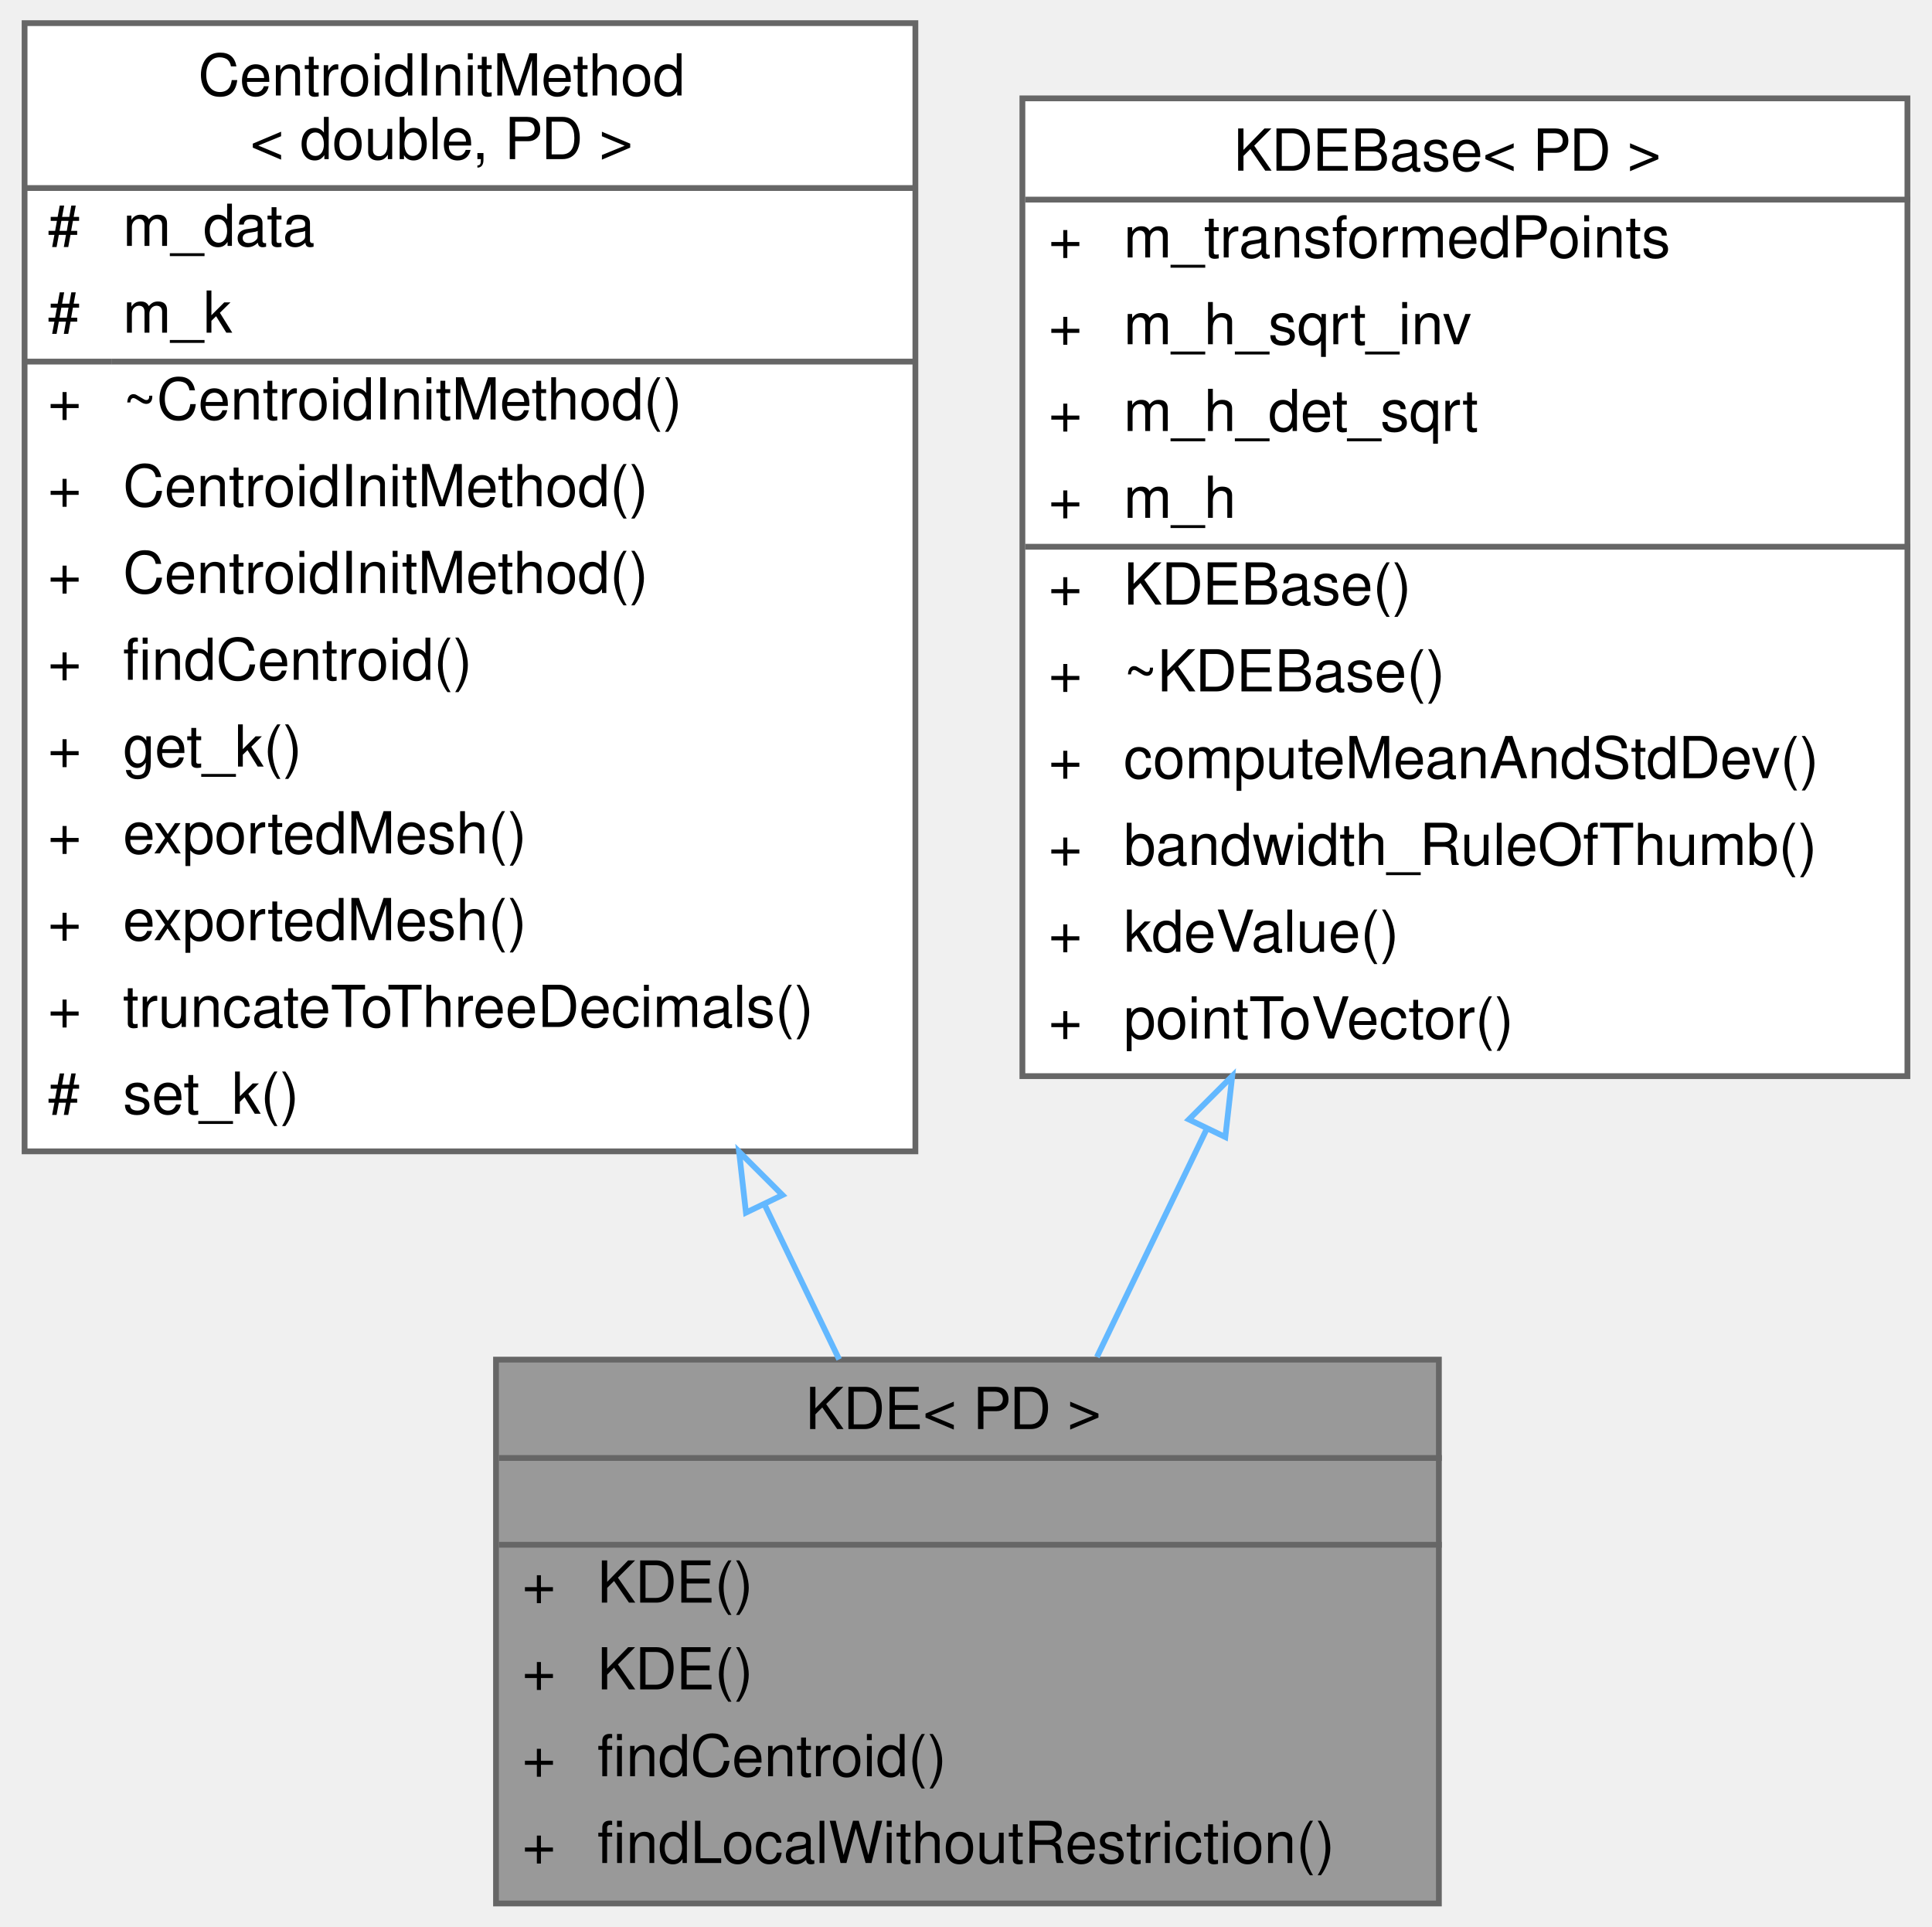
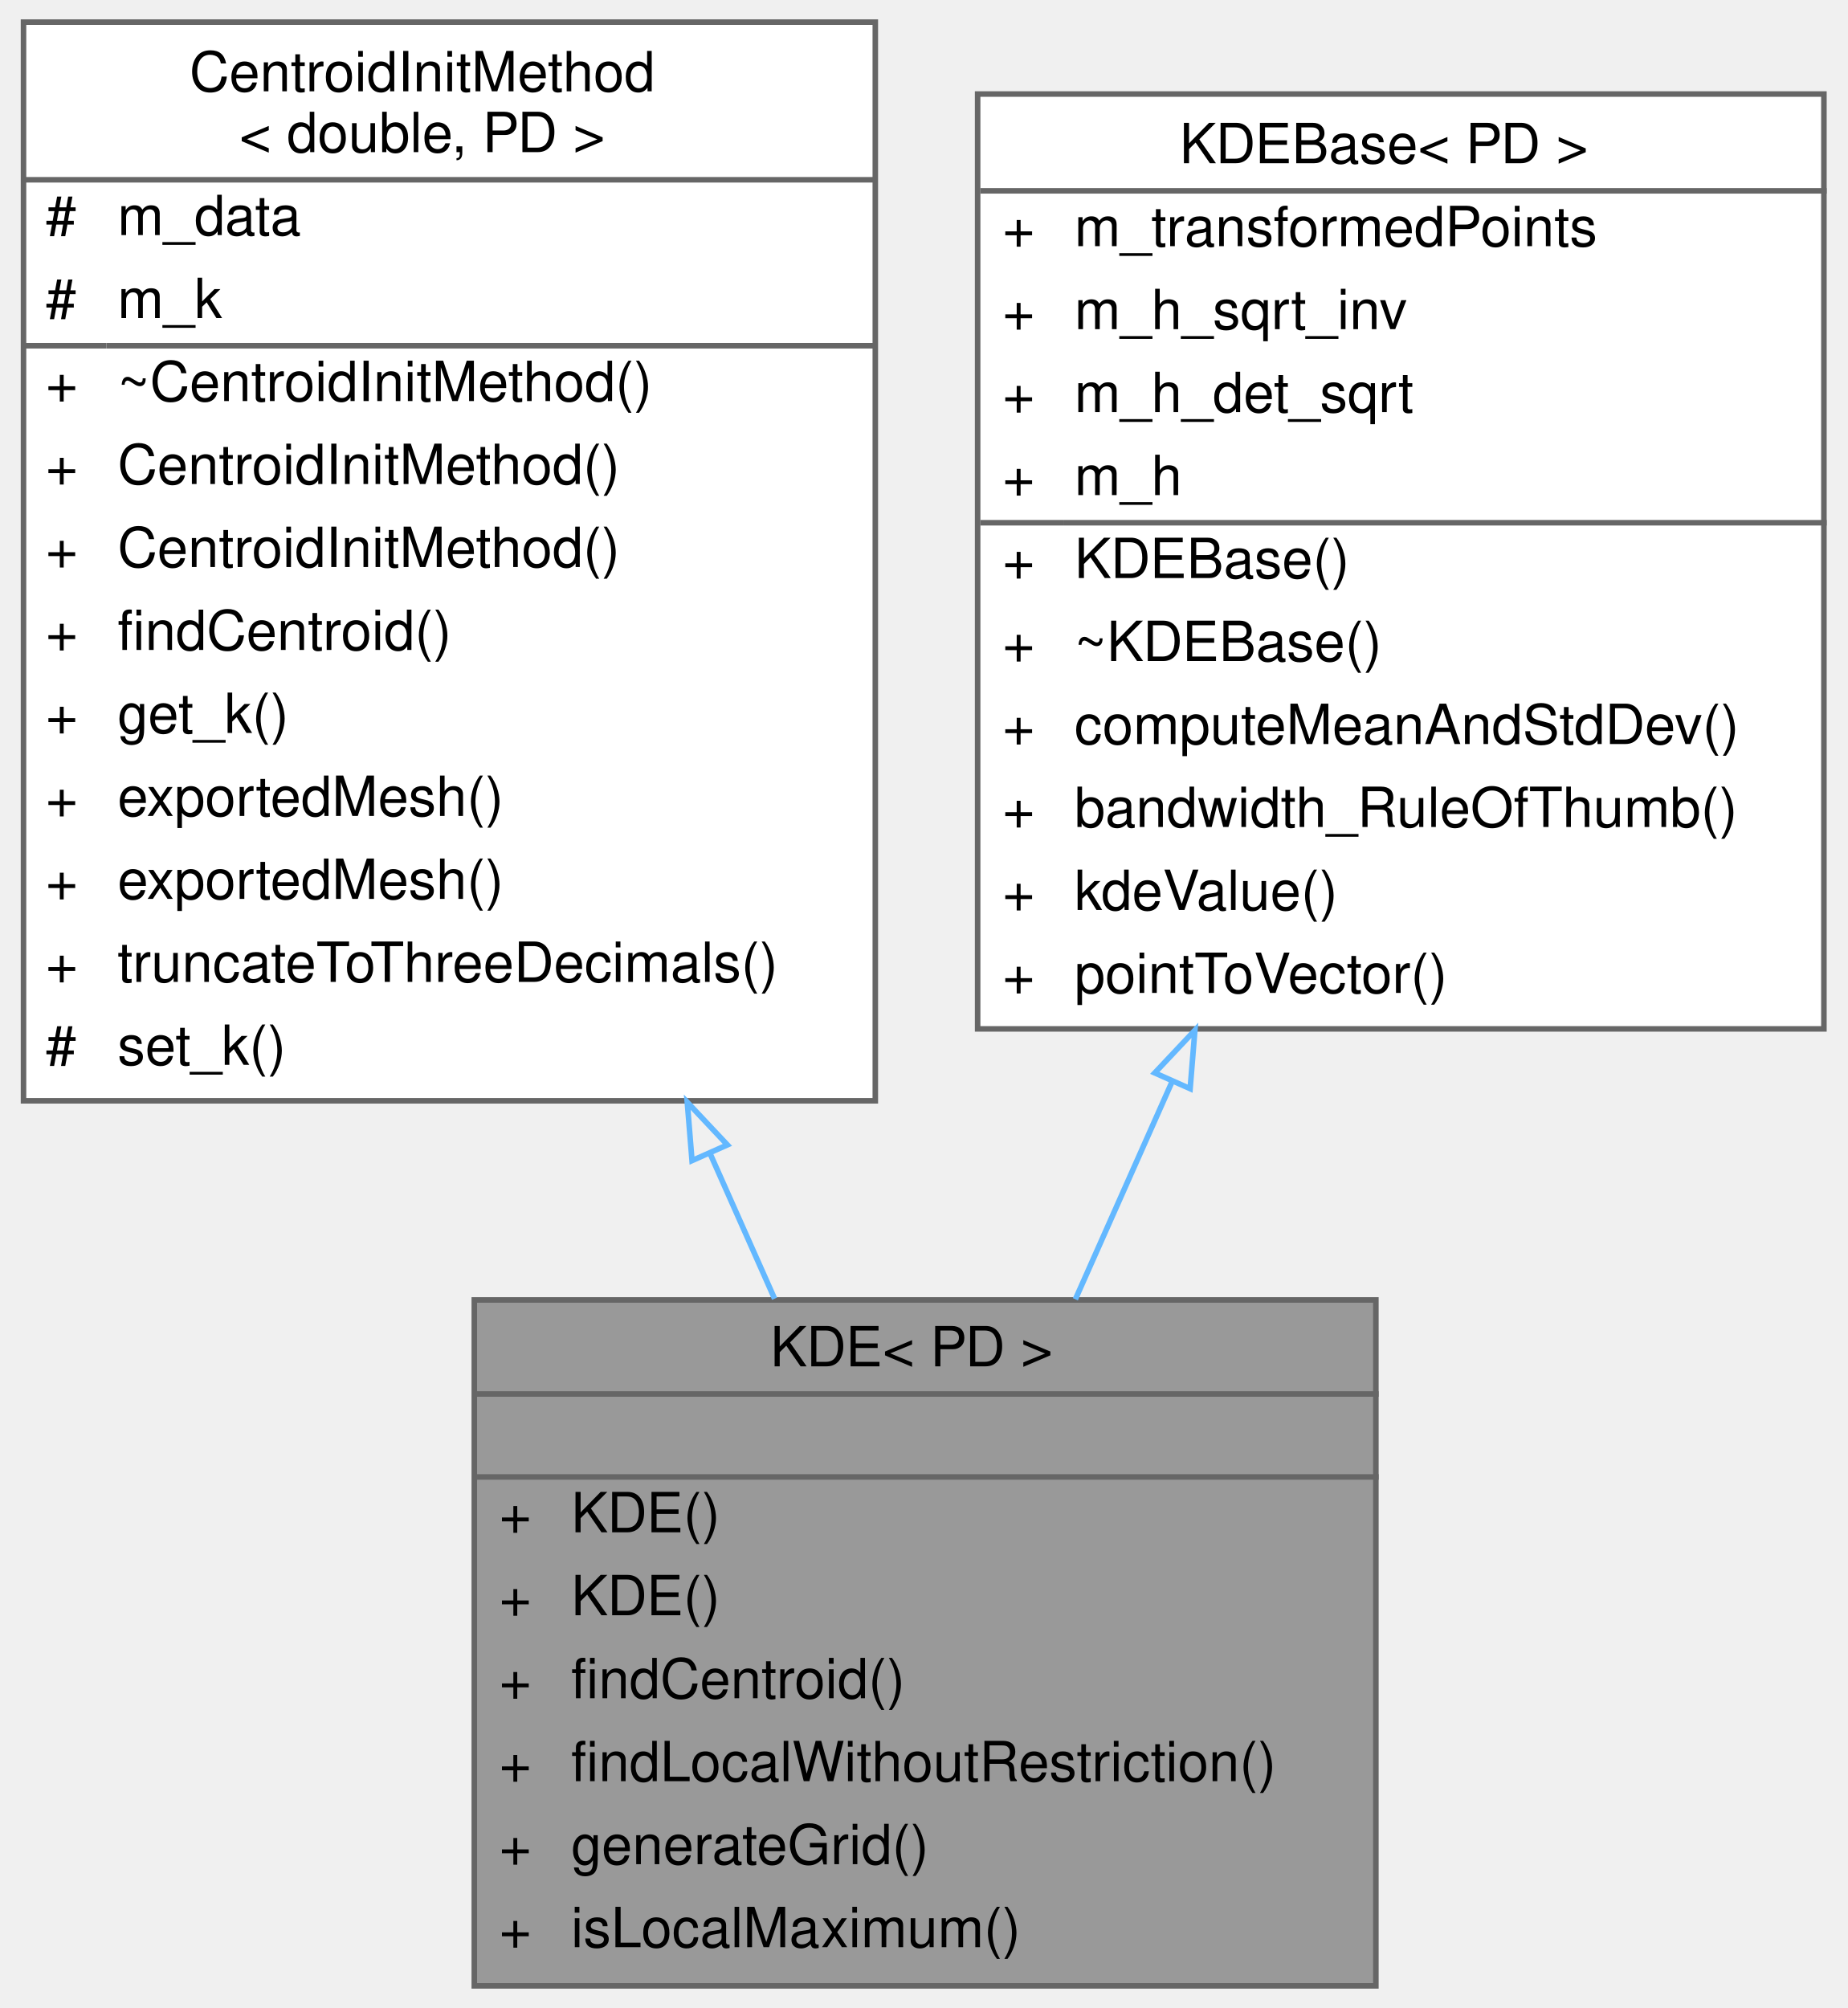
- <svg xmlns="http://www.w3.org/2000/svg" xmlns:xlink="http://www.w3.org/1999/xlink" width="334pt" height="333pt" viewBox="0.00 0.00 333.50 333.00">
-   <g id="graph0" class="graph" transform="scale(1 1) rotate(0) translate(4 329)">
+ <svg xmlns="http://www.w3.org/2000/svg" xmlns:xlink="http://www.w3.org/1999/xlink" width="334pt" height="363pt" viewBox="0.00 0.00 333.50 363.00">
+   <g id="graph0" class="graph" transform="scale(1 1) rotate(0) translate(4 359)">
    <g id="Node000001" class="node">
      <g id="a_Node000001">
        <a xlink:title="Implements Kernel Density Estimation (KDE) for centroid initialization.">
-           <polygon fill="#999999" stroke="transparent" points="244.5,-94 81.5,-94 81.5,0 244.5,0 244.5,-94" />
-           <text text-anchor="start" x="135" y="-82" font-family="Helvetica,sans-Serif" font-size="10.00">KDE&lt; PD &gt;</text>
-           <text text-anchor="start" x="161.5" y="-67" font-family="Helvetica,sans-Serif" font-size="10.00"> </text>
+           <polygon fill="#999999" stroke="transparent" points="244.5,-124 81.5,-124 81.5,0 244.5,0 244.5,-124" />
+           <text text-anchor="start" x="135" y="-112" font-family="Helvetica,sans-Serif" font-size="10.00">KDE&lt; PD &gt;</text>
+           <text text-anchor="start" x="161.5" y="-97" font-family="Helvetica,sans-Serif" font-size="10.00"> </text>
+           <text text-anchor="start" x="86" y="-82" font-family="Helvetica,sans-Serif" font-size="10.00">+</text>
+           <text text-anchor="start" x="99" y="-82" font-family="Helvetica,sans-Serif" font-size="10.00">KDE()</text>
+           <text text-anchor="start" x="86" y="-67" font-family="Helvetica,sans-Serif" font-size="10.00">+</text>
+           <text text-anchor="start" x="99" y="-67" font-family="Helvetica,sans-Serif" font-size="10.00">KDE()</text>
          <text text-anchor="start" x="86" y="-52" font-family="Helvetica,sans-Serif" font-size="10.00">+</text>
-           <text text-anchor="start" x="99" y="-52" font-family="Helvetica,sans-Serif" font-size="10.00">KDE()</text>
+           <text text-anchor="start" x="99" y="-52" font-family="Helvetica,sans-Serif" font-size="10.00">findCentroid()</text>
          <text text-anchor="start" x="86" y="-37" font-family="Helvetica,sans-Serif" font-size="10.00">+</text>
-           <text text-anchor="start" x="99" y="-37" font-family="Helvetica,sans-Serif" font-size="10.00">KDE()</text>
+           <text text-anchor="start" x="99" y="-37" font-family="Helvetica,sans-Serif" font-size="10.00">findLocalWithoutRestriction()</text>
          <text text-anchor="start" x="86" y="-22" font-family="Helvetica,sans-Serif" font-size="10.00">+</text>
-           <text text-anchor="start" x="99" y="-22" font-family="Helvetica,sans-Serif" font-size="10.00">findCentroid()</text>
+           <text text-anchor="start" x="99" y="-22" font-family="Helvetica,sans-Serif" font-size="10.00">generateGrid()</text>
          <text text-anchor="start" x="86" y="-7" font-family="Helvetica,sans-Serif" font-size="10.00">+</text>
-           <text text-anchor="start" x="99" y="-7" font-family="Helvetica,sans-Serif" font-size="10.00">findLocalWithoutRestriction()</text>
-           <polygon fill="#666666" stroke="#666666" points="82,-77 82,-77 245,-77 245,-77 82,-77" />
-           <polygon fill="#666666" stroke="#666666" points="82,-62 82,-62 245,-62 245,-62 82,-62" />
-           <polygon fill="none" stroke="#666666" points="81.5,0 81.5,-94 244.5,-94 244.5,0 81.5,0" />
+           <text text-anchor="start" x="99" y="-7" font-family="Helvetica,sans-Serif" font-size="10.00">isLocalMaximum()</text>
+           <polygon fill="#666666" stroke="#666666" points="82,-107 82,-107 245,-107 245,-107 82,-107" />
+           <polygon fill="#666666" stroke="#666666" points="82,-92 82,-92 245,-92 245,-92 82,-92" />
+           <polygon fill="none" stroke="#666666" points="81.5,0 81.5,-124 244.5,-124 244.5,0 81.5,0" />
        </a>
      </g>
    </g>
    <g id="Node000002" class="node">
      <g id="a_Node000002">
        <a xlink:href="classCentroidInitMethod.html" target="_top" xlink:title=" ">
-           <polygon fill="white" stroke="transparent" points="154,-325 0,-325 0,-130 154,-130 154,-325" />
-           <text text-anchor="start" x="30" y="-312.5" font-family="Helvetica,sans-Serif" font-size="10.00">CentroidInitMethod</text>
-           <text text-anchor="start" x="39" y="-301.5" font-family="Helvetica,sans-Serif" font-size="10.00">&lt; double, PD &gt;</text>
-           <text text-anchor="start" x="4" y="-286.5" font-family="Helvetica,sans-Serif" font-size="10.00">#</text>
-           <text text-anchor="start" x="17" y="-286.5" font-family="Helvetica,sans-Serif" font-size="10.00">m_data</text>
-           <text text-anchor="start" x="4" y="-271.5" font-family="Helvetica,sans-Serif" font-size="10.00">#</text>
-           <text text-anchor="start" x="17" y="-271.5" font-family="Helvetica,sans-Serif" font-size="10.00">m_k</text>
+           <polygon fill="white" stroke="transparent" points="154,-355 0,-355 0,-160 154,-160 154,-355" />
+           <text text-anchor="start" x="30" y="-342.5" font-family="Helvetica,sans-Serif" font-size="10.00">CentroidInitMethod</text>
+           <text text-anchor="start" x="39" y="-331.5" font-family="Helvetica,sans-Serif" font-size="10.00">&lt; double, PD &gt;</text>
+           <text text-anchor="start" x="4" y="-316.5" font-family="Helvetica,sans-Serif" font-size="10.00">#</text>
+           <text text-anchor="start" x="17" y="-316.5" font-family="Helvetica,sans-Serif" font-size="10.00">m_data</text>
+           <text text-anchor="start" x="4" y="-301.5" font-family="Helvetica,sans-Serif" font-size="10.00">#</text>
+           <text text-anchor="start" x="17" y="-301.5" font-family="Helvetica,sans-Serif" font-size="10.00">m_k</text>
+           <text text-anchor="start" x="4" y="-286.5" font-family="Helvetica,sans-Serif" font-size="10.00">+</text>
+           <text text-anchor="start" x="17" y="-286.5" font-family="Helvetica,sans-Serif" font-size="10.00">~CentroidInitMethod()</text>
+           <text text-anchor="start" x="4" y="-271.5" font-family="Helvetica,sans-Serif" font-size="10.00">+</text>
+           <text text-anchor="start" x="17" y="-271.5" font-family="Helvetica,sans-Serif" font-size="10.00">CentroidInitMethod()</text>
          <text text-anchor="start" x="4" y="-256.5" font-family="Helvetica,sans-Serif" font-size="10.00">+</text>
-           <text text-anchor="start" x="17" y="-256.5" font-family="Helvetica,sans-Serif" font-size="10.00">~CentroidInitMethod()</text>
+           <text text-anchor="start" x="17" y="-256.5" font-family="Helvetica,sans-Serif" font-size="10.00">CentroidInitMethod()</text>
          <text text-anchor="start" x="4" y="-241.5" font-family="Helvetica,sans-Serif" font-size="10.00">+</text>
-           <text text-anchor="start" x="17" y="-241.5" font-family="Helvetica,sans-Serif" font-size="10.00">CentroidInitMethod()</text>
+           <text text-anchor="start" x="17" y="-241.5" font-family="Helvetica,sans-Serif" font-size="10.00">findCentroid()</text>
          <text text-anchor="start" x="4" y="-226.5" font-family="Helvetica,sans-Serif" font-size="10.00">+</text>
-           <text text-anchor="start" x="17" y="-226.5" font-family="Helvetica,sans-Serif" font-size="10.00">CentroidInitMethod()</text>
+           <text text-anchor="start" x="17" y="-226.5" font-family="Helvetica,sans-Serif" font-size="10.00">get_k()</text>
          <text text-anchor="start" x="4" y="-211.5" font-family="Helvetica,sans-Serif" font-size="10.00">+</text>
-           <text text-anchor="start" x="17" y="-211.5" font-family="Helvetica,sans-Serif" font-size="10.00">findCentroid()</text>
+           <text text-anchor="start" x="17" y="-211.5" font-family="Helvetica,sans-Serif" font-size="10.00">exportedMesh()</text>
          <text text-anchor="start" x="4" y="-196.5" font-family="Helvetica,sans-Serif" font-size="10.00">+</text>
-           <text text-anchor="start" x="17" y="-196.5" font-family="Helvetica,sans-Serif" font-size="10.00">get_k()</text>
+           <text text-anchor="start" x="17" y="-196.5" font-family="Helvetica,sans-Serif" font-size="10.00">exportedMesh()</text>
          <text text-anchor="start" x="4" y="-181.5" font-family="Helvetica,sans-Serif" font-size="10.00">+</text>
-           <text text-anchor="start" x="17" y="-181.5" font-family="Helvetica,sans-Serif" font-size="10.00">exportedMesh()</text>
-           <text text-anchor="start" x="4" y="-166.5" font-family="Helvetica,sans-Serif" font-size="10.00">+</text>
-           <text text-anchor="start" x="17" y="-166.5" font-family="Helvetica,sans-Serif" font-size="10.00">exportedMesh()</text>
-           <text text-anchor="start" x="4" y="-151.5" font-family="Helvetica,sans-Serif" font-size="10.00">+</text>
-           <text text-anchor="start" x="17" y="-151.5" font-family="Helvetica,sans-Serif" font-size="10.00">truncateToThreeDecimals()</text>
-           <text text-anchor="start" x="4" y="-136.5" font-family="Helvetica,sans-Serif" font-size="10.00">#</text>
-           <text text-anchor="start" x="17" y="-136.5" font-family="Helvetica,sans-Serif" font-size="10.00">set_k()</text>
-           <polygon fill="#666666" stroke="#666666" points="0,-296.5 0,-296.5 154,-296.5 154,-296.5 0,-296.5" />
-           <polygon fill="#666666" stroke="#666666" points="0,-266.5 0,-266.5 15,-266.5 15,-266.5 0,-266.5" />
-           <polygon fill="#666666" stroke="#666666" points="15,-266.5 15,-266.5 154,-266.5 154,-266.5 15,-266.5" />
-           <polygon fill="none" stroke="#666666" points="0,-130 0,-325 154,-325 154,-130 0,-130" />
+           <text text-anchor="start" x="17" y="-181.5" font-family="Helvetica,sans-Serif" font-size="10.00">truncateToThreeDecimals()</text>
+           <text text-anchor="start" x="4" y="-166.5" font-family="Helvetica,sans-Serif" font-size="10.00">#</text>
+           <text text-anchor="start" x="17" y="-166.5" font-family="Helvetica,sans-Serif" font-size="10.00">set_k()</text>
+           <polygon fill="#666666" stroke="#666666" points="0,-326.5 0,-326.5 154,-326.5 154,-326.5 0,-326.5" />
+           <polygon fill="#666666" stroke="#666666" points="0,-296.5 0,-296.5 15,-296.5 15,-296.5 0,-296.5" />
+           <polygon fill="#666666" stroke="#666666" points="15,-296.5 15,-296.5 154,-296.5 154,-296.5 15,-296.5" />
+           <polygon fill="none" stroke="#666666" points="0,-160 0,-355 154,-355 154,-160 0,-160" />
        </a>
      </g>
    </g>
    <g id="edge1_Node000001_Node000002" class="edge">
      <g id="a_edge1_Node000001_Node000002">
        <a xlink:title=" ">
-           <path fill="none" stroke="#63b8ff" d="M127.87,-120.91C132.38,-111.56 136.76,-102.46 140.82,-94.04" />
-           <polygon fill="none" stroke="#63b8ff" points="124.71,-119.41 123.52,-129.94 131.02,-122.45 124.71,-119.41" />
+           <path fill="none" stroke="#63b8ff" d="M124.15,-150.41C128.12,-141.47 132.05,-132.64 135.79,-124.22" />
+           <polygon fill="none" stroke="#63b8ff" points="120.86,-149.19 120,-159.75 127.26,-152.03 120.86,-149.19" />
        </a>
      </g>
    </g>
    <g id="Node000003" class="node">
      <g id="a_Node000003">
        <a xlink:href="classKDEBase.html" target="_top" xlink:title="Base class for Kernel Density Estimation (KDE) operations.">
-           <polygon fill="white" stroke="transparent" points="325.5,-312 172.5,-312 172.5,-143 325.5,-143 325.5,-312" />
-           <text text-anchor="start" x="209" y="-299.5" font-family="Helvetica,sans-Serif" font-size="10.00">KDEBase&lt; PD &gt;</text>
+           <polygon fill="white" stroke="transparent" points="325.5,-342 172.5,-342 172.5,-173 325.5,-173 325.5,-342" />
+           <text text-anchor="start" x="209" y="-329.5" font-family="Helvetica,sans-Serif" font-size="10.00">KDEBase&lt; PD &gt;</text>
+           <text text-anchor="start" x="177" y="-314.5" font-family="Helvetica,sans-Serif" font-size="10.00">+</text>
+           <text text-anchor="start" x="190" y="-314.5" font-family="Helvetica,sans-Serif" font-size="10.00">m_transformedPoints</text>
+           <text text-anchor="start" x="177" y="-299.5" font-family="Helvetica,sans-Serif" font-size="10.00">+</text>
+           <text text-anchor="start" x="190" y="-299.5" font-family="Helvetica,sans-Serif" font-size="10.00">m_h_sqrt_inv</text>
          <text text-anchor="start" x="177" y="-284.5" font-family="Helvetica,sans-Serif" font-size="10.00">+</text>
-           <text text-anchor="start" x="190" y="-284.5" font-family="Helvetica,sans-Serif" font-size="10.00">m_transformedPoints</text>
+           <text text-anchor="start" x="190" y="-284.5" font-family="Helvetica,sans-Serif" font-size="10.00">m_h_det_sqrt</text>
          <text text-anchor="start" x="177" y="-269.5" font-family="Helvetica,sans-Serif" font-size="10.00">+</text>
-           <text text-anchor="start" x="190" y="-269.5" font-family="Helvetica,sans-Serif" font-size="10.00">m_h_sqrt_inv</text>
+           <text text-anchor="start" x="190" y="-269.5" font-family="Helvetica,sans-Serif" font-size="10.00">m_h</text>
          <text text-anchor="start" x="177" y="-254.5" font-family="Helvetica,sans-Serif" font-size="10.00">+</text>
-           <text text-anchor="start" x="190" y="-254.5" font-family="Helvetica,sans-Serif" font-size="10.00">m_h_det_sqrt</text>
+           <text text-anchor="start" x="190" y="-254.5" font-family="Helvetica,sans-Serif" font-size="10.00">KDEBase()</text>
          <text text-anchor="start" x="177" y="-239.5" font-family="Helvetica,sans-Serif" font-size="10.00">+</text>
-           <text text-anchor="start" x="190" y="-239.5" font-family="Helvetica,sans-Serif" font-size="10.00">m_h</text>
+           <text text-anchor="start" x="190" y="-239.5" font-family="Helvetica,sans-Serif" font-size="10.00">~KDEBase()</text>
          <text text-anchor="start" x="177" y="-224.5" font-family="Helvetica,sans-Serif" font-size="10.00">+</text>
-           <text text-anchor="start" x="190" y="-224.5" font-family="Helvetica,sans-Serif" font-size="10.00">KDEBase()</text>
+           <text text-anchor="start" x="190" y="-224.5" font-family="Helvetica,sans-Serif" font-size="10.00">computeMeanAndStdDev()</text>
          <text text-anchor="start" x="177" y="-209.5" font-family="Helvetica,sans-Serif" font-size="10.00">+</text>
-           <text text-anchor="start" x="190" y="-209.5" font-family="Helvetica,sans-Serif" font-size="10.00">~KDEBase()</text>
+           <text text-anchor="start" x="190" y="-209.5" font-family="Helvetica,sans-Serif" font-size="10.00">bandwidth_RuleOfThumb()</text>
          <text text-anchor="start" x="177" y="-194.5" font-family="Helvetica,sans-Serif" font-size="10.00">+</text>
-           <text text-anchor="start" x="190" y="-194.5" font-family="Helvetica,sans-Serif" font-size="10.00">computeMeanAndStdDev()</text>
+           <text text-anchor="start" x="190" y="-194.5" font-family="Helvetica,sans-Serif" font-size="10.00">kdeValue()</text>
          <text text-anchor="start" x="177" y="-179.5" font-family="Helvetica,sans-Serif" font-size="10.00">+</text>
-           <text text-anchor="start" x="190" y="-179.5" font-family="Helvetica,sans-Serif" font-size="10.00">bandwidth_RuleOfThumb()</text>
-           <text text-anchor="start" x="177" y="-164.5" font-family="Helvetica,sans-Serif" font-size="10.00">+</text>
-           <text text-anchor="start" x="190" y="-164.5" font-family="Helvetica,sans-Serif" font-size="10.00">kdeValue()</text>
-           <text text-anchor="start" x="177" y="-149.5" font-family="Helvetica,sans-Serif" font-size="10.00">+</text>
-           <text text-anchor="start" x="190" y="-149.5" font-family="Helvetica,sans-Serif" font-size="10.00">pointToVector()</text>
-           <polygon fill="#666666" stroke="#666666" points="173,-294.5 173,-294.5 326,-294.5 326,-294.5 173,-294.5" />
-           <polygon fill="#666666" stroke="#666666" points="173,-234.5 173,-234.5 188,-234.5 188,-234.5 173,-234.5" />
-           <polygon fill="#666666" stroke="#666666" points="188,-234.5 188,-234.5 326,-234.5 326,-234.5 188,-234.5" />
-           <polygon fill="none" stroke="#666666" points="172.5,-143 172.5,-312 325.5,-312 325.5,-143 172.5,-143" />
+           <text text-anchor="start" x="190" y="-179.5" font-family="Helvetica,sans-Serif" font-size="10.00">pointToVector()</text>
+           <polygon fill="#666666" stroke="#666666" points="173,-324.5 173,-324.5 326,-324.5 326,-324.5 173,-324.5" />
+           <polygon fill="#666666" stroke="#666666" points="173,-264.5 173,-264.5 188,-264.5 188,-264.5 173,-264.5" />
+           <polygon fill="#666666" stroke="#666666" points="188,-264.5 188,-264.5 326,-264.5 326,-264.5 188,-264.5" />
+           <polygon fill="none" stroke="#666666" points="172.5,-173 172.5,-342 325.5,-342 325.5,-173 172.5,-173" />
        </a>
      </g>
    </g>
    <g id="edge2_Node000001_Node000003" class="edge">
      <g id="a_edge2_Node000001_Node000003">
        <a xlink:title=" ">
-           <path fill="none" stroke="#63b8ff" d="M204.43,-133.99C197.82,-120.27 191.26,-106.66 185.38,-94.45" />
-           <polygon fill="none" stroke="#63b8ff" points="201.28,-135.51 208.77,-143 207.58,-132.47 201.28,-135.51" />
+           <path fill="none" stroke="#63b8ff" d="M207.68,-163.52C201.73,-150.14 195.74,-136.67 190.17,-124.12" />
+           <polygon fill="none" stroke="#63b8ff" points="204.52,-165.04 211.78,-172.75 210.92,-162.19 204.52,-165.04" />
        </a>
      </g>
    </g>
  </g>
</svg>
